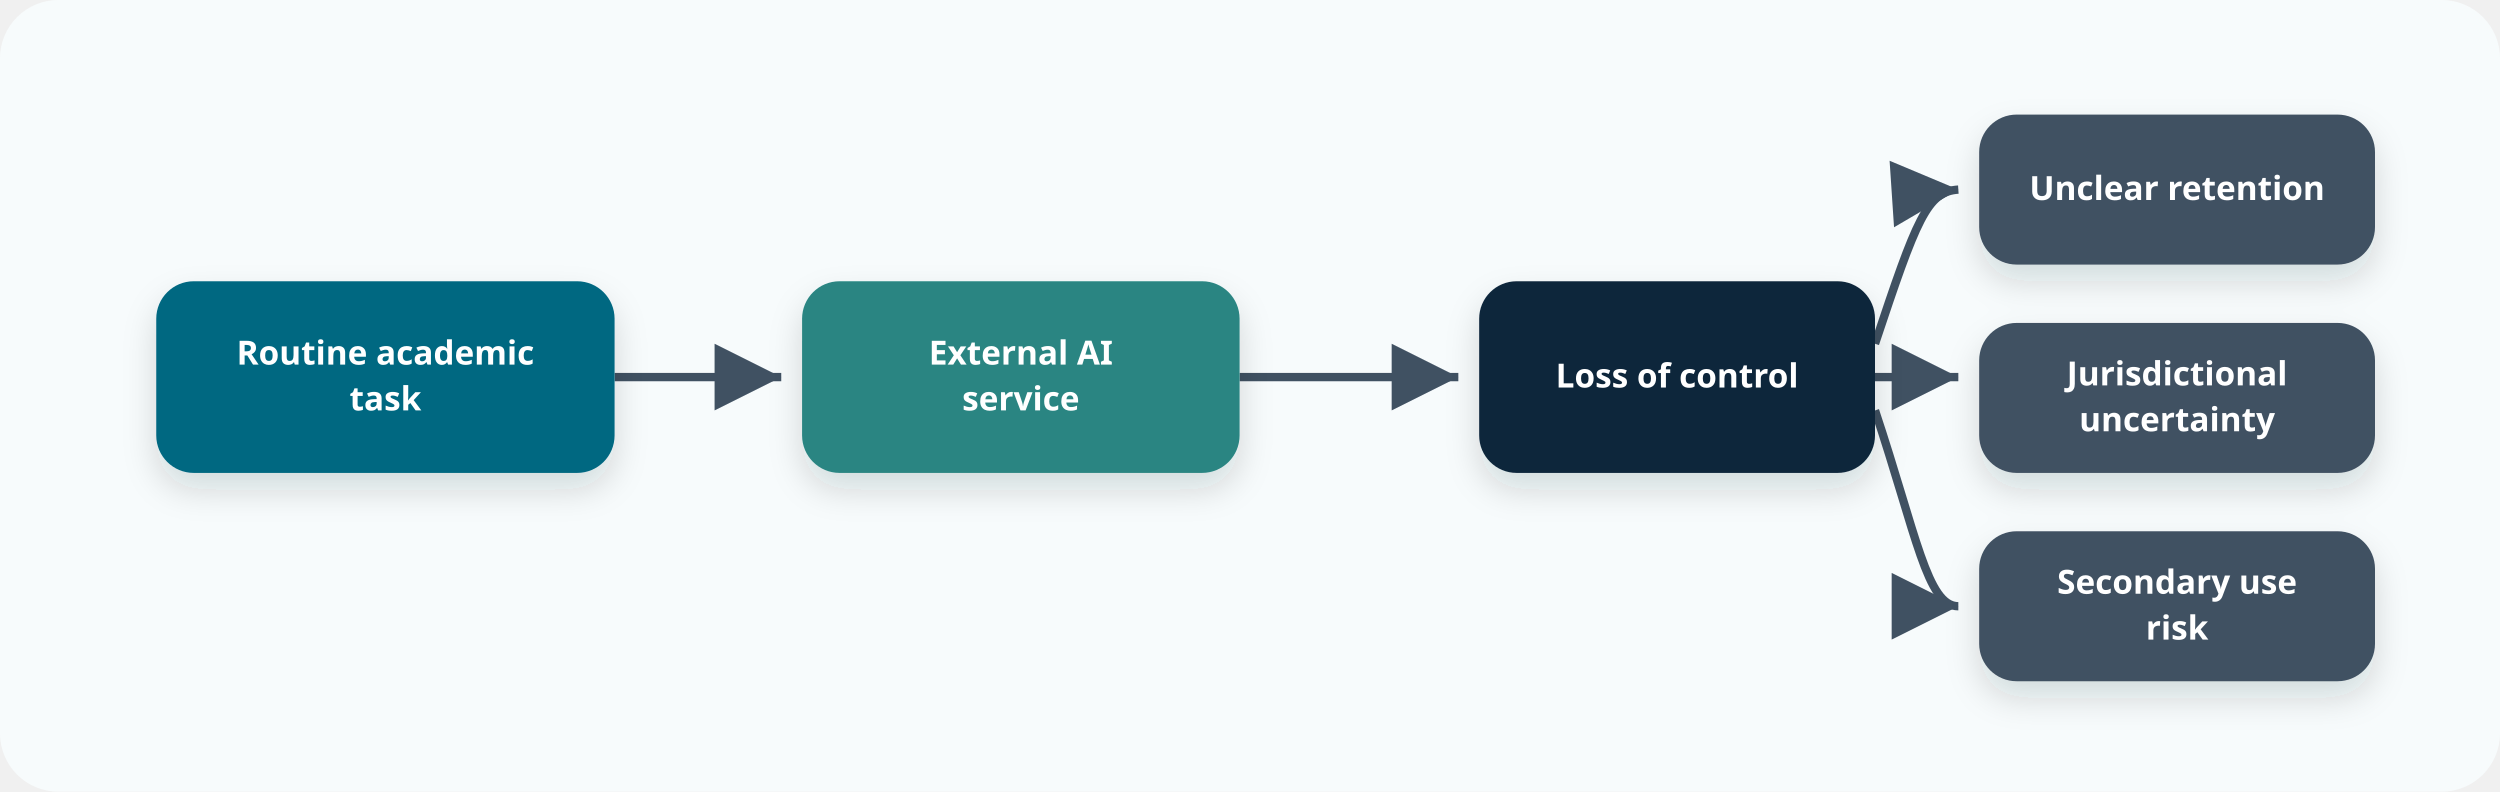
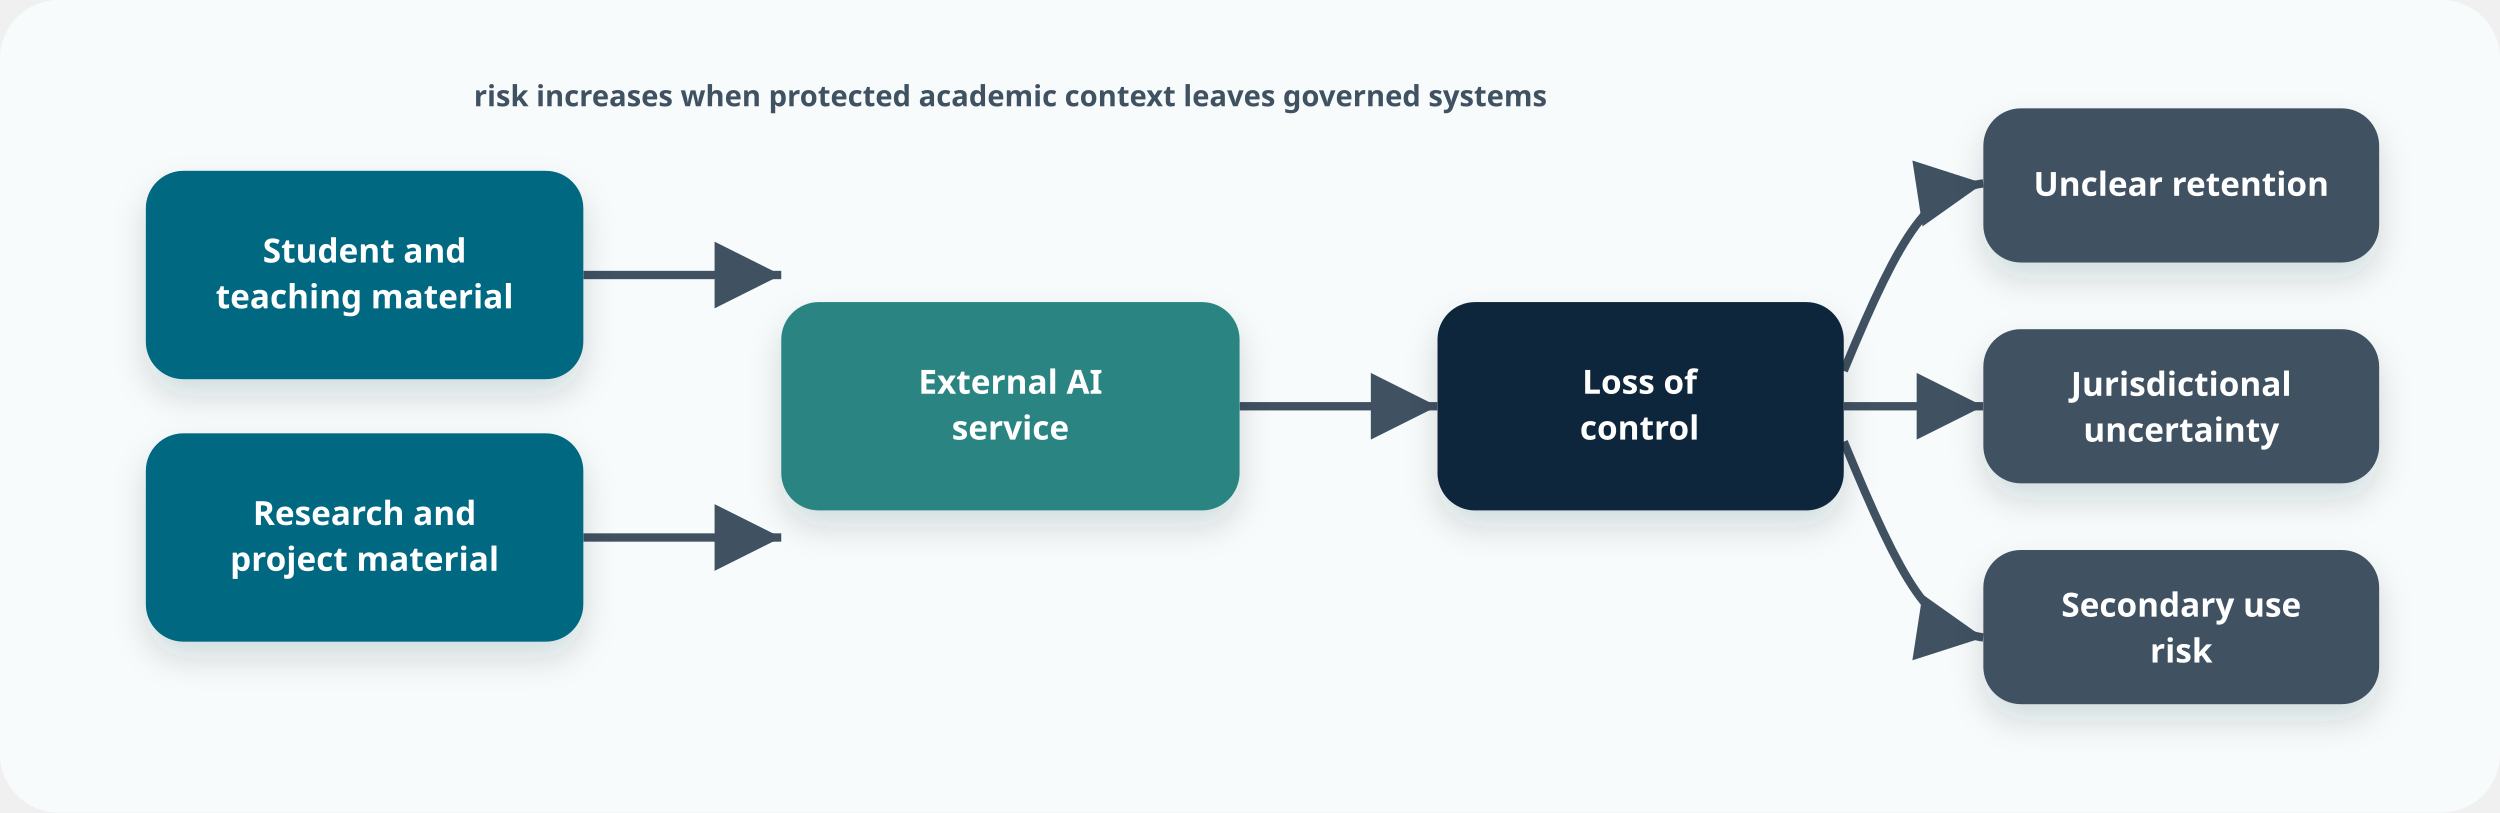
- <svg xmlns="http://www.w3.org/2000/svg" width="1200" height="380" viewBox="0 0 1200 380" role="img" aria-labelledby="title desc">
+ <svg xmlns="http://www.w3.org/2000/svg" width="1200" height="390" viewBox="0 0 1200 390" role="img" aria-labelledby="title desc">
  <defs>
    <marker id="arrow" markerWidth="12" markerHeight="12" refX="10" refY="6" orient="auto">
      <path d="M2 2 L10 6 L2 10 Z" fill="#405162" />
-     </marker>
-     <marker id="arrow-light" markerWidth="12" markerHeight="12" refX="10" refY="6" orient="auto">
-       <path d="M2 2 L10 6 L2 10 Z" fill="#009bc1" />
    </marker>
    <filter id="shadow" x="-10%" y="-20%" width="120%" height="145%">
      <feDropShadow dx="0" dy="8" stdDeviation="8" flood-color="#10263b" flood-opacity="0.15" />
    </filter>
  </defs>
-   <rect width="1200" height="380" rx="28" fill="#f7fbfc" />
+   <rect width="1200" height="390" rx="28" fill="#f7fbfc" />
  <g stroke="#405162" stroke-width="4" marker-end="url(#arrow)" fill="none">
-     <path d="M295 181 H375" />
-     <path d="M595 181 H700" />
-     <path d="M900 165 C920 105 925 92 940 91" />
-     <path d="M900 181 H940" />
-     <path d="M900 197 C920 257 925 291 940 291" />
+     <path d="M280 132 H375" />
+     <path d="M280 258 H375" />
+     <path d="M595 195 H690" />
+     <path d="M885 178 C914 108 926 92 952 88" />
+     <path d="M885 195 H952" />
+     <path d="M885 212 C914 282 926 302 952 306" />
  </g>
  <g filter="url(#shadow)" font-family="sans-serif">
-     <rect x="75" y="135" width="220" height="92" rx="18" fill="#006781" />
-     <rect x="385" y="135" width="210" height="92" rx="18" fill="#298582" />
-     <rect x="710" y="135" width="190" height="92" rx="18" fill="#10263b" />
-     <rect x="950" y="55" width="190" height="72" rx="18" fill="#405162" />
-     <rect x="950" y="155" width="190" height="72" rx="18" fill="#405162" />
-     <rect x="950" y="255" width="190" height="72" rx="18" fill="#405162" />
+     <rect x="70" y="82" width="210" height="100" rx="18" fill="#006781" />
+     <rect x="70" y="208" width="210" height="100" rx="18" fill="#006781" />
+     <rect x="375" y="145" width="220" height="100" rx="18" fill="#298582" />
+     <rect x="690" y="145" width="195" height="100" rx="18" fill="#10263b" />
+     <rect x="952" y="52" width="190" height="74" rx="18" fill="#405162" />
+     <rect x="952" y="158" width="190" height="74" rx="18" fill="#405162" />
+     <rect x="952" y="264" width="190" height="74" rx="18" fill="#405162" />
  </g>
-   <g font-family="sans-serif">
-     <text x="185.0" y="175.0" font-size="16" font-weight="700" fill="#ffffff" text-anchor="middle">Routine academic</text>
-     <text x="185.0" y="197.0" font-size="16" font-weight="700" fill="#ffffff" text-anchor="middle">task</text>
-     <text x="490.0" y="175.0" font-size="16" font-weight="700" fill="#ffffff" text-anchor="middle">External AI</text>
-     <text x="490.0" y="197.0" font-size="16" font-weight="700" fill="#ffffff" text-anchor="middle">service</text>
-     <text x="805.0" y="186.0" font-size="16" font-weight="700" fill="#ffffff" text-anchor="middle">Loss of control</text>
-     <text x="1045.0" y="96.0" font-size="16" font-weight="700" fill="#ffffff" text-anchor="middle">Unclear retention</text>
-     <text x="1045.0" y="185.0" font-size="16" font-weight="700" fill="#ffffff" text-anchor="middle">Jurisdictional</text>
-     <text x="1045.0" y="207.0" font-size="16" font-weight="700" fill="#ffffff" text-anchor="middle">uncertainty</text>
-     <text x="1045.0" y="285.0" font-size="16" font-weight="700" fill="#ffffff" text-anchor="middle">Secondary use</text>
-     <text x="1045.0" y="307.0" font-size="16" font-weight="700" fill="#ffffff" text-anchor="middle">risk</text>
+   <g font-family="sans-serif" font-weight="700" fill="#ffffff" text-anchor="middle">
+     <text x="175" y="126" font-size="16">Student and</text>
+     <text x="175" y="148" font-size="16">teaching material</text>
+     <text x="175" y="252" font-size="16">Research and</text>
+     <text x="175" y="274" font-size="16">project material</text>
+     <text x="485" y="189" font-size="16">External AI</text>
+     <text x="485" y="211" font-size="16">service</text>
+     <text x="787" y="189" font-size="16">Loss of</text>
+     <text x="787" y="211" font-size="16">control</text>
+     <text x="1047" y="94" font-size="16">Unclear retention</text>
+     <text x="1047" y="190" font-size="16">Jurisdictional</text>
+     <text x="1047" y="212" font-size="16">uncertainty</text>
+     <text x="1047" y="296" font-size="16">Secondary use</text>
+     <text x="1047" y="318" font-size="16">risk</text>
+   </g>
+   <g font-family="sans-serif" font-weight="700" fill="#405162" text-anchor="middle">
+     <text x="485" y="51" font-size="14">risk increases when protected academic context leaves governed systems</text>
  </g>
</svg>
